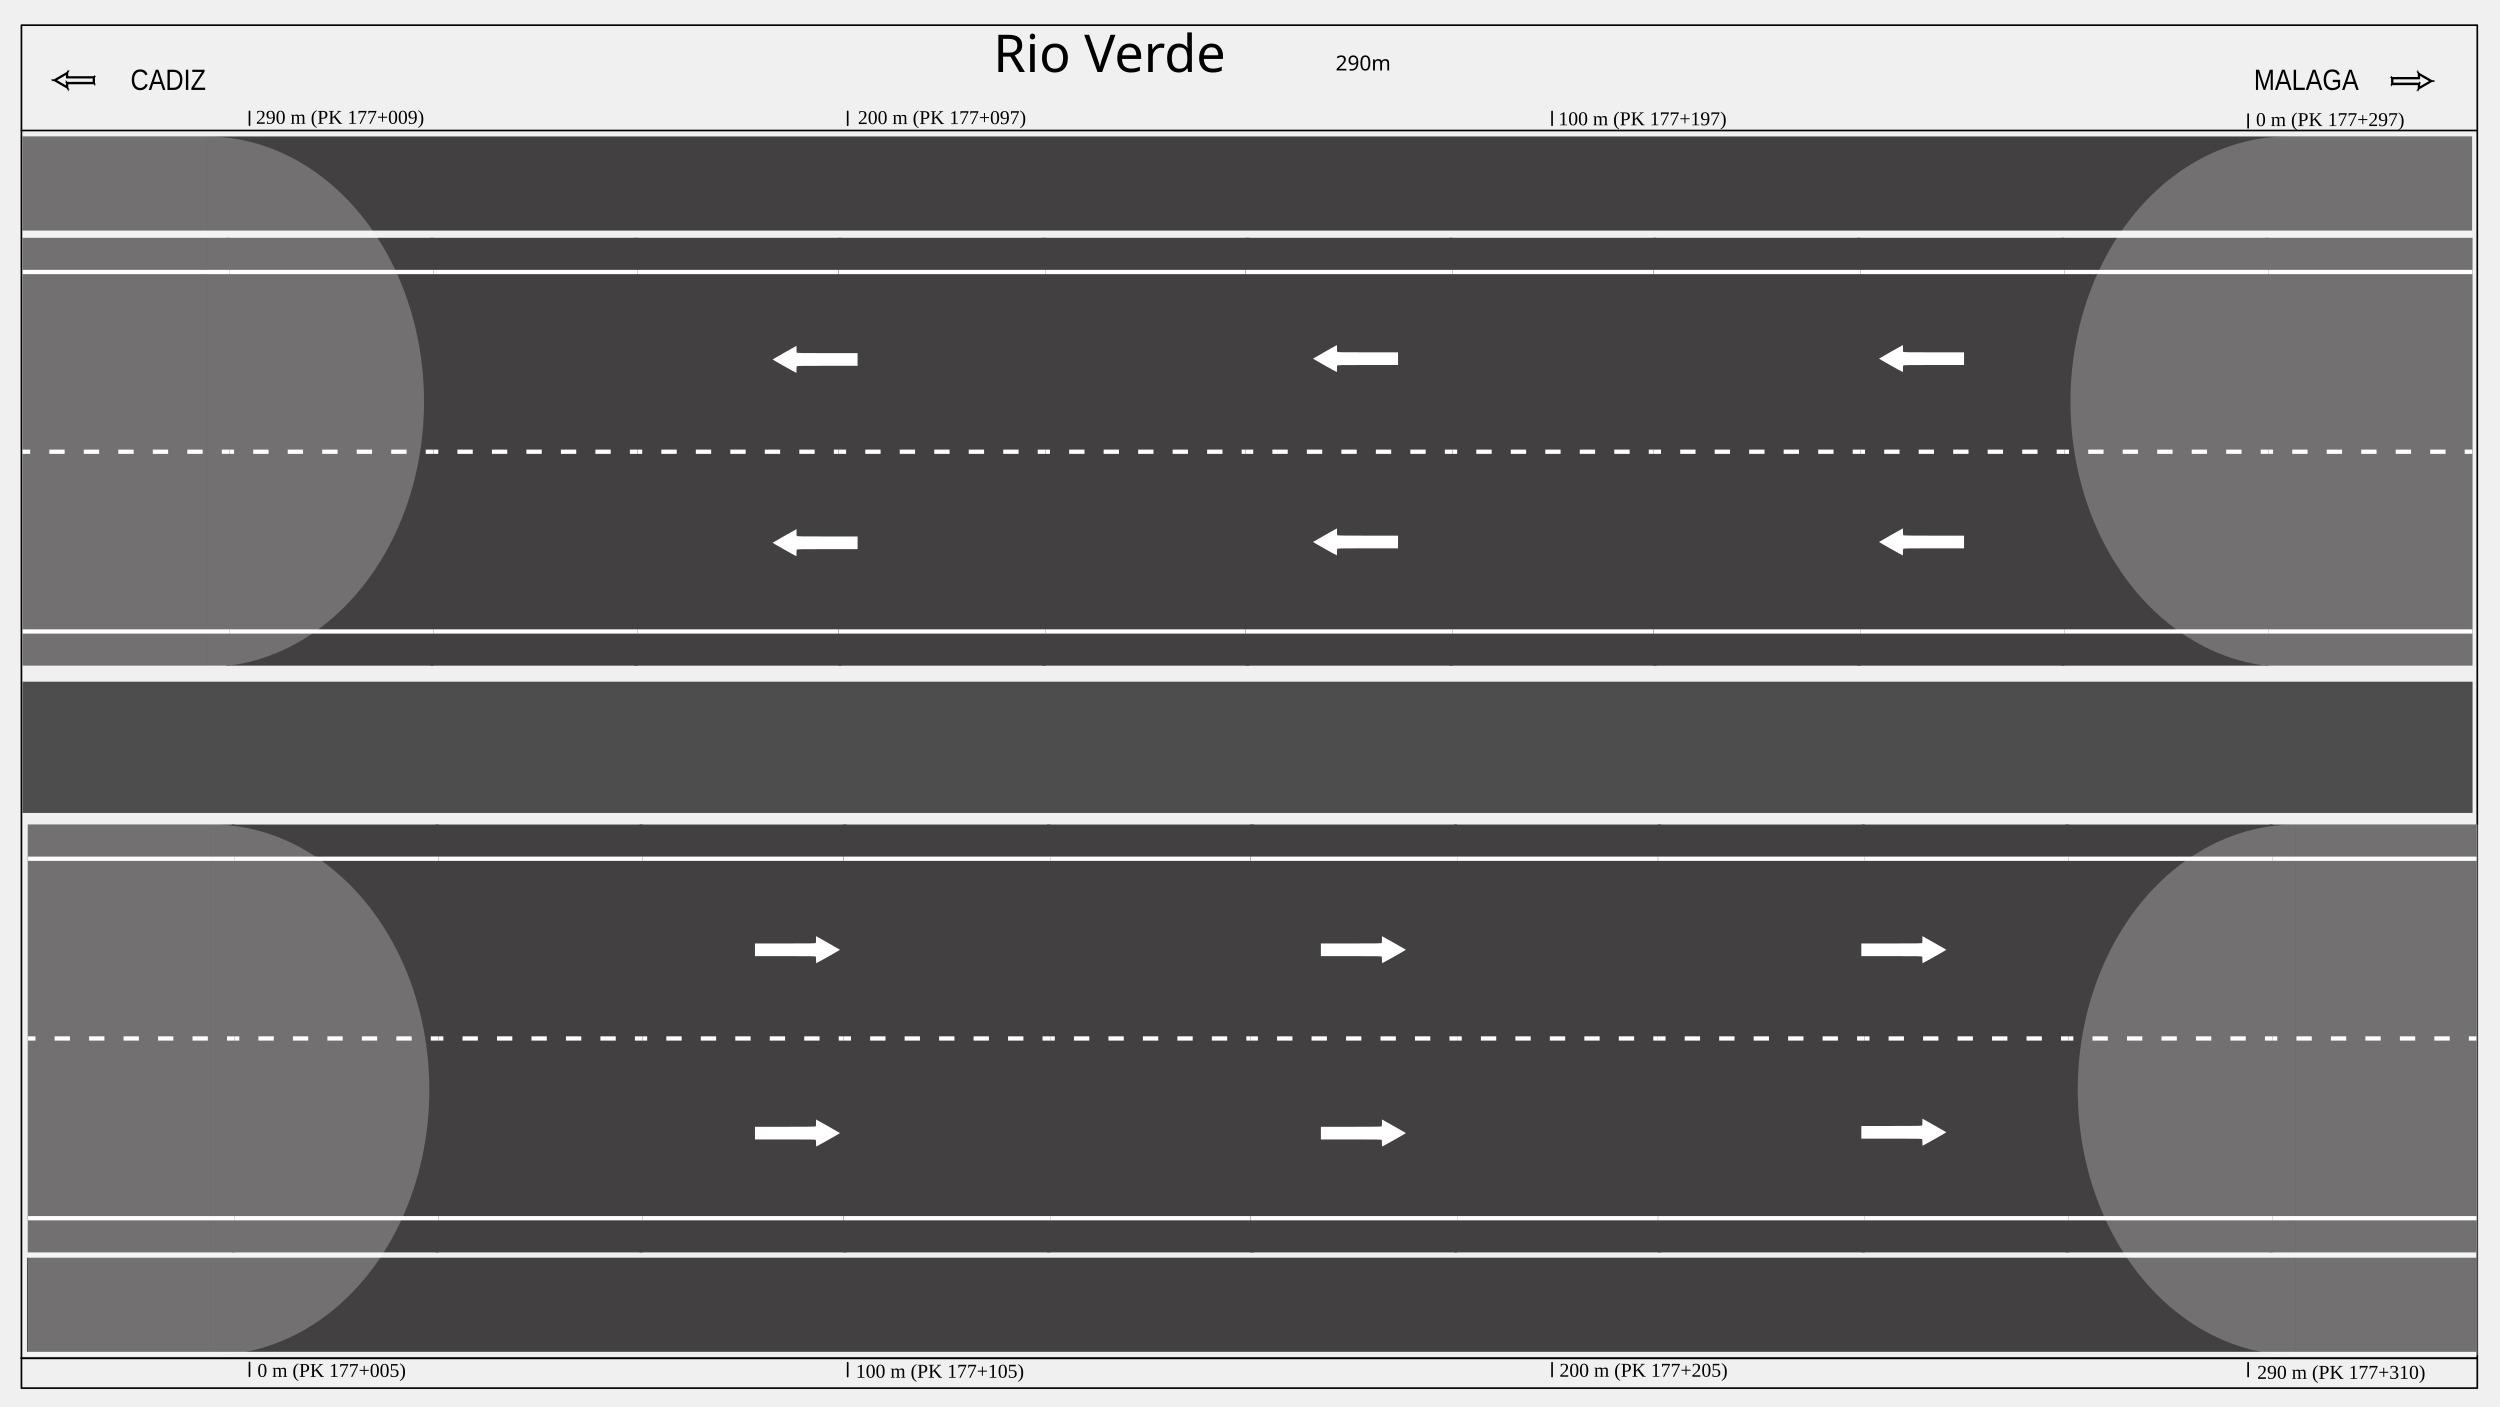
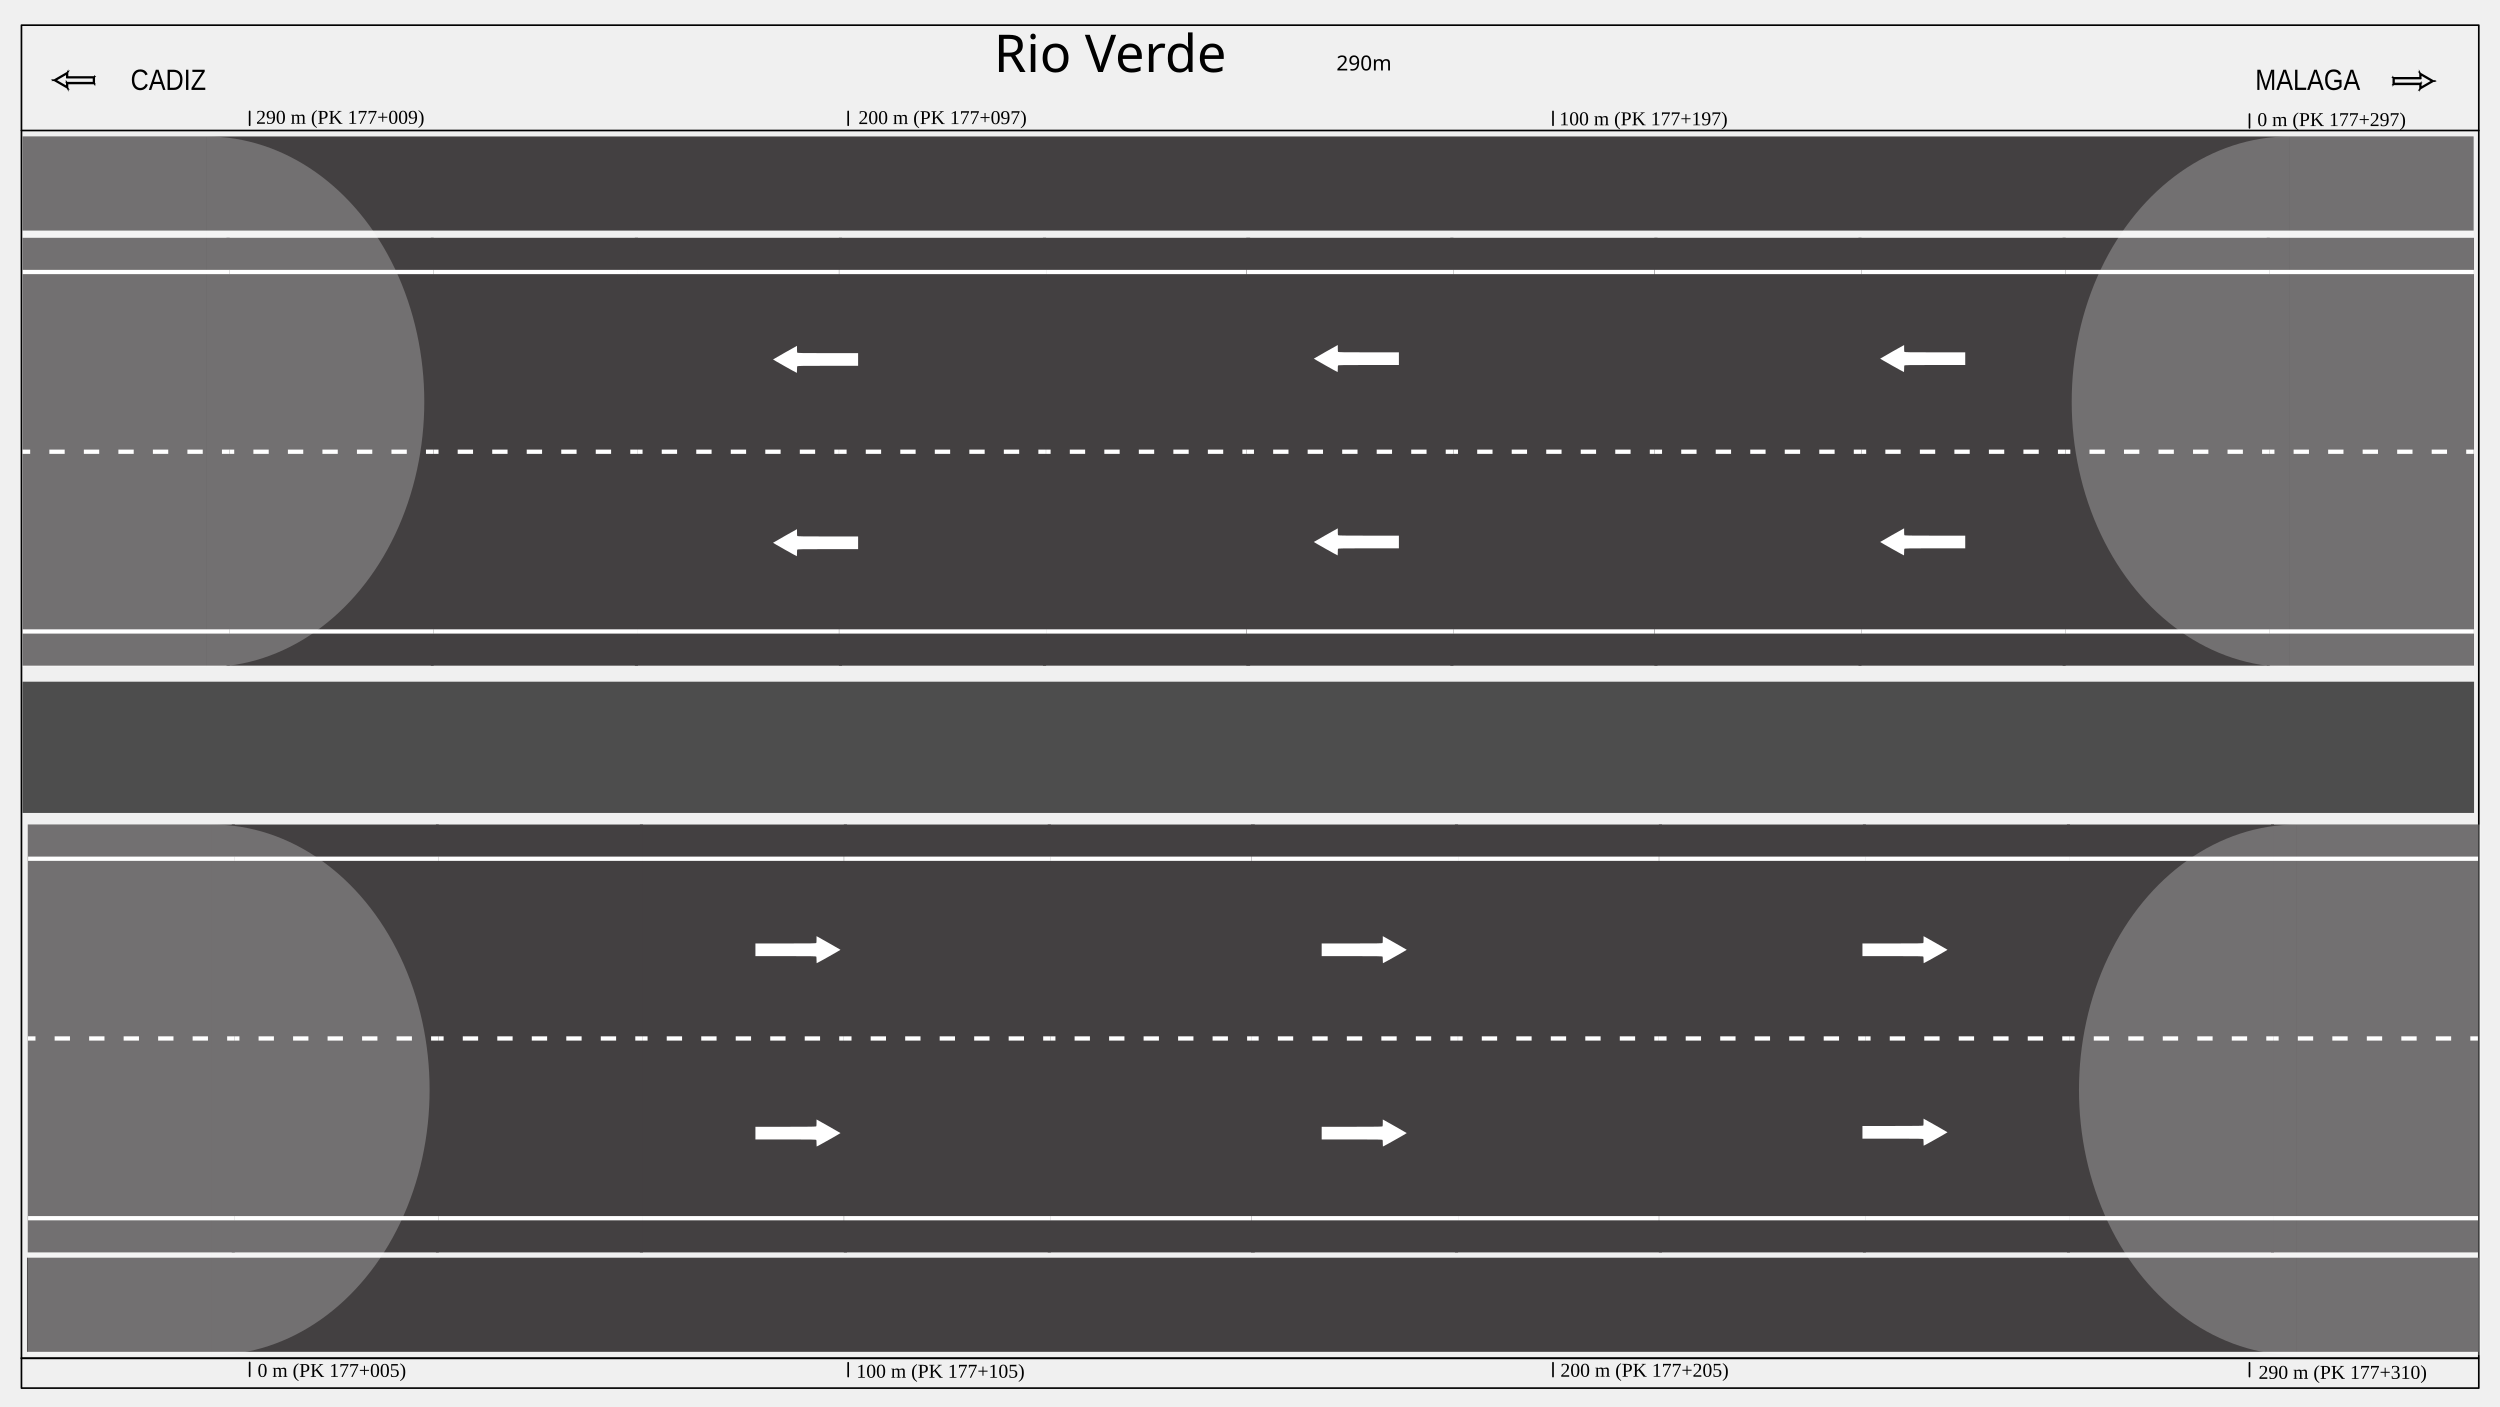
<svg xmlns="http://www.w3.org/2000/svg" viewBox="0 0 1920 1080" height="1080" width="1920" xml:space="preserve" id="svg2" version="1.1">
  <defs id="defs6">
    <clipPath id="clipPath18" clipPathUnits="userSpaceOnUse">
      <path id="path16" d="M 0,1435 H 19842 V 12596 H 0 V 1435" />
    </clipPath>
    <clipPath id="clipPath30" clipPathUnits="userSpaceOnUse">
      <path id="path28" d="M 0,1435 H 19842 V 12596 H 0 V 1435" />
    </clipPath>
    <clipPath id="clipPath38" clipPathUnits="userSpaceOnUse">
      <path id="path36" d="M 0,1435 H 19842 V 12596 H 0 V 1435" />
    </clipPath>
    <clipPath id="clipPath52" clipPathUnits="userSpaceOnUse">
      <path id="path50" d="M 0,1435 H 19842 V 12596 H 0 V 1435" />
    </clipPath>
    <clipPath id="clipPath64" clipPathUnits="userSpaceOnUse">
      <path id="path62" d="M 0,1435 H 19842 V 12596 H 0 V 1435" />
    </clipPath>
  </defs>
  <g transform="matrix(0.09676444,0,0,-0.09676552,0,1218.859)" id="main">
-     <path id="path108" style="fill:none;stroke:none;stroke-width:11.988;stroke-linecap:round;stroke-linejoin:round;stroke-miterlimit:10;stroke-dasharray:none;stroke-opacity:0" d="M 5.995,12590.005 H 19836.004 V 1440.995 H 5.995 v 11149.01" />
-     <g id="g23506">
+     <rect style="fill:#aa0000;fill-opacity:0;stroke-width:34.708" id="rect408" width="19842" height="11161" x="0" y="-12596" transform="scale(1,-1)" ry="217.188" />
+     <g id="g23506" transform="matrix(1.000605,0,0,1,-0.0036254,0)">
      <g id="g58" transform="matrix(1.098996,0,0,1.086787,-911.3244,-712.7152)">
        <g clip-path="url(#clipPath64)" id="g60">
          <text id="text72" style="font-variant:normal;font-weight:normal;font-size:197.458px;font-family:Arial;-inkscape-font-specification:ArialMT;writing-mode:lr-tb;fill:#000000;fill-opacity:1;fill-rule:nonzero;stroke:none;stroke-width:1.37" transform="scale(0.9197916,-1.087203)" x="1926.145" y="-10659.627">
            <tspan id="tspan70" y="-10659.627" x="1926.145 2068.71 2200.415 2342.979 2397.872" style="stroke-width:1.37">CADIZ</tspan>
          </text>
          <text id="text76" style="font-variant:normal;font-weight:normal;font-size:197.507px;font-family:Arial;-inkscape-font-specification:ArialMT;writing-mode:lr-tb;fill:#000000;fill-opacity:1;fill-rule:nonzero;stroke:none;stroke-width:1.37" transform="scale(0.9200206,-1.086932)" x="18593.752" y="-10662.281">
            <tspan id="tspan74" y="-10662.281" x="18593.752 18758.275 18890.012 18999.826 19131.562 19285.227" style="stroke-width:1.37">MALAGA</tspan>
          </text>
          <g id="g78" transform="matrix(0.9999974,0,0,1.009996,-1403.142,-345.6819)">
            <path id="path80" style="fill:#000000;fill-opacity:1;fill-rule:nonzero;stroke:#000000;stroke-width:12.5;stroke-linecap:butt;stroke-linejoin:miter;stroke-miterlimit:10;stroke-dasharray:none;stroke-opacity:1" d="m 2717,11910 v -4 l 195,4 z m 0,-4 195,4 -4,-4 z m 195,4 -4,-4 4,-42 z m -4,-4 4,-42 -4,5 z m 4,-42 -4,5 -189,-5 z m -4,5 -189,-5 -4,5 z m -189,-5 -4,5 4,-37 z m -4,5 4,-37 -4,7 z m 4,-37 -4,7 -91,48 z m -4,7 -91,48 h 8 z m -91,48 h 8 l 87,55 z m 8,0 87,55 -4,-7 z m 87,55 -4,-7 4,-27 z m -4,-7 4,-27 h -4 z" />
          </g>
          <g id="g86" transform="matrix(0.9999974,0,0,1.009996,307.5696,-351.9392)">
            <path id="path88" style="fill:#000000;fill-opacity:1;fill-rule:nonzero;stroke:#000000;stroke-width:12.5;stroke-linecap:butt;stroke-linejoin:miter;stroke-miterlimit:10;stroke-dasharray:none;stroke-opacity:1" d="m 17991,11906 v 4 l -191,-4 z m 0,4 -191,-4 -4,4 z m -191,-4 -4,4 4,-41 z m -4,4 4,-41 -4,-5 z m 4,-41 -4,-5 197,5 z m -4,-5 197,5 -4,-5 z m 197,5 -4,-5 4,-25 z m -4,-5 4,-25 -4,-7 z m 4,-25 -4,-7 87,55 z m -4,-7 87,55 h 8 z m 87,55 h 8 l -91,48 z m 8,0 -91,48 -4,7 z m -91,48 -4,7 4,-34 z m -4,7 4,-34 h -4 z" />
          </g>
          <path id="path94" style="fill:none;stroke:#000000;stroke-width:12.06;stroke-linecap:round;stroke-linejoin:round;stroke-miterlimit:10;stroke-dasharray:none;stroke-opacity:1" d="m 17064.981,11312.011 v 100.999" />
          <path id="path100" style="fill:none;stroke:#000000;stroke-width:12.06;stroke-linecap:round;stroke-linejoin:round;stroke-miterlimit:10;stroke-dasharray:none;stroke-opacity:1" d="M 2631.019,2194.89 V 2295.89" />
          <path id="path106" style="fill:none;stroke:#000000;stroke-width:12.06;stroke-linecap:round;stroke-linejoin:round;stroke-miterlimit:10;stroke-dasharray:none;stroke-opacity:1" d="M 17064.981,2192.87 V 2293.87" />
          <path id="path110" style="fill:none;stroke:#000000;stroke-width:12.143;stroke-linecap:round;stroke-linejoin:round;stroke-miterlimit:10;stroke-dasharray:none;stroke-opacity:1" d="M 984.064,12062.212 H 18719.936 V 2108.631 H 984.064 v 9953.581" />
          <path id="path142" style="fill:none;stroke:#000000;stroke-width:12.06;stroke-linecap:round;stroke-linejoin:round;stroke-miterlimit:10;stroke-dasharray:none;stroke-opacity:1" d="M 984.023,11292.803 H 18719.977" />
          <path id="path144" style="fill:none;stroke:#000000;stroke-width:12.06;stroke-linecap:round;stroke-linejoin:round;stroke-miterlimit:10;stroke-dasharray:none;stroke-opacity:1" d="m 2631.019,11331.219 v 101" />
          <path id="path148" style="fill:none;stroke:#000000;stroke-width:12.06;stroke-linecap:round;stroke-linejoin:round;stroke-miterlimit:10;stroke-dasharray:none;stroke-opacity:1" d="m 6951.008,11432.219 v -101 101" />
          <path id="path150" style="fill:none;stroke:#000000;stroke-width:12.06;stroke-linecap:round;stroke-linejoin:round;stroke-miterlimit:10;stroke-dasharray:none;stroke-opacity:1" d="m 12037.994,11432.219 v -101 101" />
          <path id="path152" style="fill:none;stroke:#000000;stroke-width:12.06;stroke-linecap:round;stroke-linejoin:round;stroke-miterlimit:10;stroke-dasharray:none;stroke-opacity:1" d="M 6951.008,2293.87 V 2192.87 2293.87" />
          <path id="path154" style="fill:none;stroke:#000000;stroke-width:12.06;stroke-linecap:round;stroke-linejoin:round;stroke-miterlimit:10;stroke-dasharray:none;stroke-opacity:1" d="M 12037.994,2293.87 V 2192.87 2293.87" />
          <path style="fill:none;stroke:#000000;stroke-width:14.606;stroke-linecap:round;stroke-linejoin:round;stroke-miterlimit:10;stroke-opacity:1" d="M 18715.562,2327.091 H 983.99" id="path413" />
          <text xml:space="preserve" style="font-size:378.244px;line-height:1.25;font-family:sans-serif;text-align:end;text-anchor:end;stroke-width:9.456" x="10816.758" y="-11654.951" id="text10694" transform="scale(0.9944353,-1.005596)">
            <tspan id="tspan10692" style="stroke-width:9.456" x="10816.758" y="-11654.951">Rio Verde</tspan>
          </text>
          <text xml:space="preserve" style="font-size:151.297px;line-height:1.25;font-family:sans-serif;text-align:end;text-anchor:end;stroke-width:9.456" x="11367.004" y="-11666.143" id="text12720" transform="scale(0.9944353,-1.005596)">
            <tspan id="tspan12718" style="font-size:151.297px;stroke-width:9.456" x="11367.004" y="-11666.143">290m</tspan>
          </text>
          <text id="text1368" x="17204.043" y="-2167.112" style="font-size:123.425px;line-height:0;stroke-width:10.285" xml:space="preserve" transform="scale(0.9957206,-1.004298)">
            <tspan id="tspan1366" x="17204.043" y="-2167.112" font-size="142.926px" stroke-width="7.657">290 m (PK 177+310)</tspan>
          </text>
          <text id="text1372" x="12143.354" y="-2182.225" style="font-size:123.425px;line-height:0;stroke-width:10.285" xml:space="preserve" transform="scale(0.9957206,-1.004298)">
            <tspan id="tspan1370" x="12143.354" y="-2182.225" font-size="142.926px" stroke-width="7.657">200 m (PK 177+205)</tspan>
          </text>
        </g>
      </g>
      <rect id="rect4206-9-6" x="178.289" y="-7185.546" width="19445.924" height="1041.633" fill="#4d4d4d" transform="scale(1,-1)" style="stroke-width:12.177" />
      <rect id="rect4206-9" x="214.042" y="-2614.039" width="19445.924" height="747.071" fill="#434041" transform="scale(1,-1)" style="stroke-width:12.177" />
      <g id="g6753-8" transform="matrix(14.87516,0,0,-15.18753,-5819.805,2837.725)">
        <g id="g4431-9-9" transform="matrix(0,-1.7889,0.80557,0,556.74,1019.5)">
          <path id="path302-9-67" d="m 563.21,218.31 v 136.87 h 125 V 218.31 c 0,-0.061 0.003,-0.122 0.003,-0.184 h -125 c 0,0.061 -0.003,0.122 -0.003,0.184" fill="#434041" />
          <g fill="none" stroke="#ffffff" stroke-miterlimit="10" stroke-width="1.25" id="g12">
            <g id="g8">
              <path id="path306-9-73" d="M 678.21,218.31 V 355.18" />
              <path id="path310-7-7" d="M 573.21,355.17 V 218.3" />
              <path id="path314-5-1" d="m 625.71,355.08 v -5" />
            </g>
            <path id="path318-7-2" d="M 625.71,337.39 V 229.55" stroke-dasharray="10.15, 12.686" />
            <path id="path322-5-21" d="m 625.71,223.21 v -5" />
          </g>
        </g>
        <g id="g4431-9-3-5" transform="matrix(0,-1.7889,0.80557,0,447.99,1019.5)">
          <path id="path302-9-6-09" d="m 563.21,218.31 v 136.87 h 125 V 218.31 c 0,-0.061 0.003,-0.122 0.003,-0.184 h -125 c 0,0.061 -0.003,0.122 -0.003,0.184" fill="#434041" />
          <g fill="none" stroke="#ffffff" stroke-miterlimit="10" stroke-width="1.25" id="g23">
            <g id="g19">
              <path id="path306-9-7-04" d="M 678.21,218.31 V 355.18" />
              <path id="path310-7-5-0" d="M 573.21,355.17 V 218.3" />
              <path id="path314-5-3-1" d="m 625.71,355.08 v -5" />
            </g>
            <path id="path318-7-5-3" d="M 625.71,337.39 V 229.55" stroke-dasharray="10.15, 12.686" />
            <path id="path322-5-6-7" d="m 625.71,223.21 v -5" />
          </g>
        </g>
        <g id="g4431-9-2-4" transform="matrix(0,-1.7889,0.80557,0,774.23,1019.5)">
          <path id="path302-9-9-1" d="m 563.21,218.31 v 136.87 h 125 V 218.31 c 0,-0.061 0.003,-0.122 0.003,-0.184 h -125 c 0,0.061 -0.003,0.122 -0.003,0.184" fill="#434041" />
          <g fill="none" stroke="#ffffff" stroke-miterlimit="10" stroke-width="1.25" id="g34">
            <g id="g30">
              <path id="path306-9-1-13" d="M 678.21,218.31 V 355.18" />
              <path id="path310-7-2-0" d="M 573.21,355.17 V 218.3" />
              <path id="path314-5-7-3" d="m 625.71,355.08 v -5" />
            </g>
            <path id="path318-7-0-2" d="M 625.71,337.39 V 229.55" stroke-dasharray="10.15, 12.686" />
            <path id="path322-5-9-17" d="m 625.71,223.21 v -5" />
          </g>
        </g>
        <g id="g4431-9-3-3-5" transform="matrix(0,-1.7889,0.80557,0,665.49,1019.5)">
          <path id="path302-9-6-6-6" d="m 563.21,218.31 v 136.87 h 125 V 218.31 c 0,-0.061 0.003,-0.122 0.003,-0.184 h -125 c 0,0.061 -0.003,0.122 -0.003,0.184" fill="#434041" />
          <g fill="none" stroke="#ffffff" stroke-miterlimit="10" stroke-width="1.25" id="g45">
            <g id="g41">
              <path id="path306-9-7-0-5" d="M 678.21,218.31 V 355.18" />
              <path id="path310-7-5-6-4" d="M 573.21,355.17 V 218.3" />
              <path id="path314-5-3-2-2" d="m 625.71,355.08 v -5" />
            </g>
            <path id="path318-7-5-6-2" d="M 625.71,337.39 V 229.55" stroke-dasharray="10.15, 12.686" />
            <path id="path322-5-6-1-1" d="m 625.71,223.21 v -5" />
          </g>
        </g>
        <g id="g4431-9-2-3-7" transform="matrix(0,-1.7889,0.80557,0,339.1,1019.5)">
          <path id="path302-9-9-6-2" d="m 563.21,218.31 v 136.87 h 125 V 218.31 c 0,-0.061 0.003,-0.122 0.003,-0.184 h -125 c 0,0.061 -0.003,0.122 -0.003,0.184" fill="#434041" />
          <g fill="none" stroke="#ffffff" stroke-miterlimit="10" stroke-width="1.25" id="g56">
            <g id="g52">
              <path id="path306-9-1-1-4" d="M 678.21,218.31 V 355.18" />
              <path id="path310-7-2-2-1" d="M 573.21,355.17 V 218.3" />
              <path id="path314-5-7-9-6" d="m 625.71,355.08 v -5" />
            </g>
            <path id="path318-7-0-3-5" d="M 625.71,337.39 V 229.55" stroke-dasharray="10.15, 12.686" />
            <path id="path322-5-9-1-7" d="m 625.71,223.21 v -5" />
          </g>
        </g>
        <g id="g4431-9-3-3-9-8" transform="matrix(0,-1.7889,0.80557,0,230.35,1019.5)">
          <path id="path302-9-6-6-4-59" d="m 563.21,218.31 v 136.87 h 125 V 218.31 c 0,-0.061 0.003,-0.122 0.003,-0.184 h -125 c 0,0.061 -0.003,0.122 -0.003,0.184" fill="#434041" />
          <g fill="none" stroke="#ffffff" stroke-miterlimit="10" stroke-width="1.25" id="g67">
            <g id="g63">
              <path id="path306-9-7-0-7-2" d="M 678.21,218.31 V 355.18" />
              <path id="path310-7-5-6-8-73" d="M 573.21,355.17 V 218.3" />
              <path id="path314-5-3-2-4-6" d="m 625.71,355.08 v -5" />
            </g>
            <path id="path318-7-5-6-5-4" d="M 625.71,337.39 V 229.55" stroke-dasharray="10.15, 12.686" />
            <path id="path322-5-6-1-0-7" d="m 625.71,223.21 v -5" />
          </g>
        </g>
        <g id="g4431-9-367-9" transform="matrix(0,-1.7889,0.80557,0,1426.5,1019.5)">
          <path id="path302-9-5-7" d="m 563.21,218.31 v 136.87 h 125 V 218.31 c 0,-0.061 0.003,-0.122 0.003,-0.184 h -125 c 0,0.061 -0.003,0.122 -0.003,0.184" fill="#434041" />
          <g fill="none" stroke="#ffffff" stroke-miterlimit="10" stroke-width="1.25" id="g78-5">
            <g id="g74">
              <path id="path306-9-3-2" d="M 678.21,218.31 V 355.18" />
              <path id="path310-7-56-2" d="M 573.21,355.17 V 218.3" />
              <path id="path314-5-29-1" d="m 625.71,355.08 v -5" />
            </g>
            <path id="path318-7-1-6" d="M 625.71,337.39 V 229.55" stroke-dasharray="10.15, 12.686" />
            <path id="path322-5-2-3" d="m 625.71,223.21 v -5" />
          </g>
        </g>
        <g id="g4431-9-3-7-0" transform="matrix(0,-1.7889,0.80557,0,1317.7,1019.5)">
          <path id="path302-9-6-0-2" d="m 563.21,218.31 v 136.87 h 125 V 218.31 c 0,-0.061 0.003,-0.122 0.003,-0.184 h -125 c 0,0.061 -0.003,0.122 -0.003,0.184" fill="#434041" />
          <g fill="none" stroke="#ffffff" stroke-miterlimit="10" stroke-width="1.25" id="g89">
            <g id="g85">
              <path id="path306-9-7-9-1" d="M 678.21,218.31 V 355.18" />
              <path id="path310-7-5-3-5" d="M 573.21,355.17 V 218.3" />
              <path id="path314-5-3-60-6" d="m 625.71,355.08 v -5" />
            </g>
            <path id="path318-7-5-62-5" d="M 625.71,337.39 V 229.55" stroke-dasharray="10.15, 12.686" />
            <path id="path322-5-6-6-0" d="m 625.71,223.21 v -5" />
          </g>
        </g>
        <g id="g4431-9-8-36-0" transform="matrix(0,-1.7889,0.80557,0,991.36,1019.5)">
          <path id="path302-9-7-12-3" d="m 563.21,218.31 v 136.87 h 125 V 218.31 c 0,-0.061 0.003,-0.122 0.003,-0.184 h -125 c 0,0.061 -0.003,0.122 -0.003,0.184" fill="#434041" />
          <g fill="none" stroke="#ffffff" stroke-miterlimit="10" stroke-width="1.25" id="g100">
            <g id="g96">
              <path id="path306-9-9-9-4" d="M 678.21,218.31 V 355.18" />
              <path id="path310-7-20-3-6" d="M 573.21,355.17 V 218.3" />
              <path id="path314-5-2-1-6" d="m 625.71,355.08 v -5" />
            </g>
            <path id="path318-7-3-9-0" d="M 625.71,337.39 V 229.55" stroke-dasharray="10.15, 12.686" />
            <path id="path322-5-7-4-2" d="m 625.71,223.21 v -5" />
          </g>
        </g>
        <g id="g4431-9-3-5-7-5" transform="matrix(0,-1.7889,0.80557,0,882.61,1019.5)">
          <path id="path302-9-6-9-8-8" d="m 563.21,218.31 v 136.87 h 125 V 218.31 c 0,-0.061 0.003,-0.122 0.003,-0.184 h -125 c 0,0.061 -0.003,0.122 -0.003,0.184" fill="#434041" />
          <g fill="none" stroke="#ffffff" stroke-miterlimit="10" stroke-width="1.25" id="g111">
            <g id="g107">
              <path id="path306-9-7-2-4-9" d="M 678.21,218.31 V 355.18" />
              <path id="path310-7-5-2-5-5" d="M 573.21,355.17 V 218.3" />
              <path id="path314-5-3-8-0-0" d="m 625.71,355.08 v -5" />
            </g>
            <path id="path318-7-5-9-3-6" d="M 625.71,337.39 V 229.55" stroke-dasharray="10.15, 12.686" />
            <path id="path322-5-6-7-6-0" d="m 625.71,223.21 v -5" />
          </g>
        </g>
        <g id="g4431-9-2-3-1-8" transform="matrix(0,-1.7889,0.80557,0,1208.9,1019.5)">
          <path id="path302-9-9-6-06-3" d="m 563.21,218.31 v 136.87 h 125 V 218.31 c 0,-0.061 0.003,-0.122 0.003,-0.184 h -125 c 0,0.061 -0.003,0.122 -0.003,0.184" fill="#434041" />
          <g fill="none" stroke="#ffffff" stroke-miterlimit="10" stroke-width="1.25" id="g122">
            <g id="g118">
              <path id="path306-9-1-1-3-7" d="M 678.21,218.31 V 355.18" />
              <path id="path310-7-2-2-2-8" d="M 573.21,355.17 V 218.3" />
              <path id="path314-5-7-9-0-2" d="m 625.71,355.08 v -5" />
            </g>
            <path id="path318-7-0-3-6-1" d="M 625.71,337.39 V 229.55" stroke-dasharray="10.15, 12.686" />
            <path id="path322-5-9-1-1-0" d="m 625.71,223.21 v -5" />
          </g>
        </g>
        <g id="g4431-9-3-3-9-5-5" transform="matrix(0,-1.7889,0.80557,0,1100.1,1019.5)">
          <path id="path302-9-6-6-4-5-8" d="m 563.21,218.31 v 136.87 h 125 V 218.31 c 0,-0.061 0.003,-0.122 0.003,-0.184 h -125 c 0,0.061 -0.003,0.122 -0.003,0.184" fill="#434041" />
          <g fill="none" stroke="#ffffff" stroke-miterlimit="10" stroke-width="1.25" id="g133">
            <g id="g129">
              <path id="path306-9-7-0-7-4-5" d="M 678.21,218.31 V 355.18" />
              <path id="path310-7-5-6-8-7-5" d="M 573.21,355.17 V 218.3" />
              <path id="path314-5-3-2-4-65-0" d="m 625.71,355.08 v -5" />
            </g>
            <path id="path318-7-5-6-5-6-7" d="M 625.71,337.39 V 229.55" stroke-dasharray="10.15, 12.686" />
            <path id="path322-5-6-1-0-9-3" d="m 625.71,223.21 v -5" />
          </g>
        </g>
      </g>
      <g id="g3561-1" transform="matrix(11.2112,0,0,-11.38399,1912.772,1926.35)" fill="#ffffff" fill-opacity="0.251">
        <path id="path3547-0" d="m 1454.3,7.541 a 154.01,184.97 0 0 1 -133.38,-92.485 154.01,184.97 0 0 1 0,-184.97 154.01,184.97 0 0 1 133.38,-92.485 v 184.97 z" style="paint-order:fill markers stroke" />
        <rect id="rect3549-8" x="1454.3" y="-362.4" width="130.34" height="369.94" style="paint-order:fill markers stroke" />
      </g>
      <rect id="rect4206" x="178.169" y="-11512.97" width="19442.312" height="747.071" fill="#434041" transform="scale(1,-1)" style="stroke-width:12.177" />
      <g id="g6753" transform="matrix(14.88238,0,0,-15.18753,-5864.826,7494.593)">
        <g id="g4431-9" transform="matrix(0,-1.7889,0.80557,0,556.74,1019.5)">
          <path id="path302-9" d="m 563.21,218.31 v 136.87 h 125 V 218.31 c 0,-0.061 0.003,-0.122 0.003,-0.184 h -125 c 0,0.061 -0.003,0.122 -0.003,0.184" fill="#434041" />
          <g fill="none" stroke="#ffffff" stroke-miterlimit="10" stroke-width="1.25" id="g149">
            <g id="g145">
              <path id="path306-9" d="M 678.21,218.31 V 355.18" />
              <path id="path310-7" d="M 573.21,355.17 V 218.3" />
              <path id="path314-5" d="m 625.71,355.08 v -5" />
            </g>
            <path id="path318-7" d="M 625.71,337.39 V 229.55" stroke-dasharray="10.15, 12.686" />
            <path id="path322-5" d="m 625.71,223.21 v -5" />
          </g>
        </g>
        <g id="g4431-9-3" transform="matrix(0,-1.7889,0.80557,0,447.99,1019.5)">
          <path id="path302-9-6" d="m 563.21,218.31 v 136.87 h 125 V 218.31 c 0,-0.061 0.003,-0.122 0.003,-0.184 h -125 c 0,0.061 -0.003,0.122 -0.003,0.184" fill="#434041" />
          <g fill="none" stroke="#ffffff" stroke-miterlimit="10" stroke-width="1.25" id="g160">
            <g id="g156">
              <path id="path306-9-7" d="M 678.21,218.31 V 355.18" />
              <path id="path310-7-5" d="M 573.21,355.17 V 218.3" />
              <path id="path314-5-3" d="m 625.71,355.08 v -5" />
            </g>
            <path id="path318-7-5" d="M 625.71,337.39 V 229.55" stroke-dasharray="10.15, 12.686" />
            <path id="path322-5-6" d="m 625.71,223.21 v -5" />
          </g>
        </g>
        <g id="g4431-9-2" transform="matrix(0,-1.7889,0.80557,0,774.23,1019.5)">
          <path id="path302-9-9" d="m 563.21,218.31 v 136.87 h 125 V 218.31 c 0,-0.061 0.003,-0.122 0.003,-0.184 h -125 c 0,0.061 -0.003,0.122 -0.003,0.184" fill="#434041" />
          <g fill="none" stroke="#ffffff" stroke-miterlimit="10" stroke-width="1.25" id="g171">
            <g id="g167">
              <path id="path306-9-1" d="M 678.21,218.31 V 355.18" />
              <path id="path310-7-2" d="M 573.21,355.17 V 218.3" />
              <path id="path314-5-7" d="m 625.71,355.08 v -5" />
            </g>
            <path id="path318-7-0" d="M 625.71,337.39 V 229.55" stroke-dasharray="10.15, 12.686" />
            <path id="path322-5-9" d="m 625.71,223.21 v -5" />
          </g>
        </g>
        <g id="g4431-9-3-3" transform="matrix(0,-1.7889,0.80557,0,665.49,1019.5)">
          <path id="path302-9-6-6" d="m 563.21,218.31 v 136.87 h 125 V 218.31 c 0,-0.061 0.003,-0.122 0.003,-0.184 h -125 c 0,0.061 -0.003,0.122 -0.003,0.184" fill="#434041" />
          <g fill="none" stroke="#ffffff" stroke-miterlimit="10" stroke-width="1.25" id="g182">
            <g id="g178">
              <path id="path306-9-7-0" d="M 678.21,218.31 V 355.18" />
              <path id="path310-7-5-6" d="M 573.21,355.17 V 218.3" />
              <path id="path314-5-3-2" d="m 625.71,355.08 v -5" />
            </g>
            <path id="path318-7-5-6" d="M 625.71,337.39 V 229.55" stroke-dasharray="10.15, 12.686" />
            <path id="path322-5-6-1" d="m 625.71,223.21 v -5" />
          </g>
        </g>
        <g id="g4431-9-2-3" transform="matrix(0,-1.7889,0.80557,0,339.1,1019.5)">
          <path id="path302-9-9-6" d="m 563.21,218.31 v 136.87 h 125 V 218.31 c 0,-0.061 0.003,-0.122 0.003,-0.184 h -125 c 0,0.061 -0.003,0.122 -0.003,0.184" fill="#434041" />
          <g fill="none" stroke="#ffffff" stroke-miterlimit="10" stroke-width="1.25" id="g193">
            <g id="g189">
              <path id="path306-9-1-1" d="M 678.21,218.31 V 355.18" />
              <path id="path310-7-2-2" d="M 573.21,355.17 V 218.3" />
              <path id="path314-5-7-9" d="m 625.71,355.08 v -5" />
            </g>
            <path id="path318-7-0-3" d="M 625.71,337.39 V 229.55" stroke-dasharray="10.15, 12.686" />
            <path id="path322-5-9-1" d="m 625.71,223.21 v -5" />
          </g>
        </g>
        <g id="g4431-9-3-3-9" transform="matrix(0,-1.7889,0.80557,0,230.35,1019.5)">
          <path id="path302-9-6-6-4" d="m 563.21,218.31 v 136.87 h 125 V 218.31 c 0,-0.061 0.003,-0.122 0.003,-0.184 h -125 c 0,0.061 -0.003,0.122 -0.003,0.184" fill="#434041" />
          <g fill="none" stroke="#ffffff" stroke-miterlimit="10" stroke-width="1.25" id="g204">
            <g id="g200">
              <path id="path306-9-7-0-7" d="M 678.21,218.31 V 355.18" />
              <path id="path310-7-5-6-8" d="M 573.21,355.17 V 218.3" />
              <path id="path314-5-3-2-4" d="m 625.71,355.08 v -5" />
            </g>
            <path id="path318-7-5-6-5" d="M 625.71,337.39 V 229.55" stroke-dasharray="10.15, 12.686" />
            <path id="path322-5-6-1-0" d="m 625.71,223.21 v -5" />
          </g>
        </g>
        <g id="g4431-9-367" transform="matrix(0,-1.7889,0.80557,0,1426.5,1019.5)">
          <path id="path302-9-5" d="m 563.21,218.31 v 136.87 h 125 V 218.31 c 0,-0.061 0.003,-0.122 0.003,-0.184 h -125 c 0,0.061 -0.003,0.122 -0.003,0.184" fill="#434041" />
          <g fill="none" stroke="#ffffff" stroke-miterlimit="10" stroke-width="1.25" id="g215">
            <g id="g211">
              <path id="path306-9-3" d="M 678.21,218.31 V 355.18" />
              <path id="path310-7-56" d="M 573.21,355.17 V 218.3" />
              <path id="path314-5-29" d="m 625.71,355.08 v -5" />
            </g>
            <path id="path318-7-1" d="M 625.71,337.39 V 229.55" stroke-dasharray="10.15, 12.686" />
            <path id="path322-5-2" d="m 625.71,223.21 v -5" />
          </g>
        </g>
        <g id="g4431-9-3-7" transform="matrix(0,-1.7889,0.80557,0,1317.7,1019.5)">
          <path id="path302-9-6-0" d="m 563.21,218.31 v 136.87 h 125 V 218.31 c 0,-0.061 0.003,-0.122 0.003,-0.184 h -125 c 0,0.061 -0.003,0.122 -0.003,0.184" fill="#434041" />
          <g fill="none" stroke="#ffffff" stroke-miterlimit="10" stroke-width="1.25" id="g226">
            <g id="g222">
              <path id="path306-9-7-9" d="M 678.21,218.31 V 355.18" />
              <path id="path310-7-5-3" d="M 573.21,355.17 V 218.3" />
              <path id="path314-5-3-60" d="m 625.71,355.08 v -5" />
            </g>
            <path id="path318-7-5-62" d="M 625.71,337.39 V 229.55" stroke-dasharray="10.15, 12.686" />
            <path id="path322-5-6-6" d="m 625.71,223.21 v -5" />
          </g>
        </g>
        <g id="g4431-9-8-36" transform="matrix(0,-1.7889,0.80557,0,991.36,1019.5)">
          <path id="path302-9-7-12" d="m 563.21,218.31 v 136.87 h 125 V 218.31 c 0,-0.061 0.003,-0.122 0.003,-0.184 h -125 c 0,0.061 -0.003,0.122 -0.003,0.184" fill="#434041" />
          <g fill="none" stroke="#ffffff" stroke-miterlimit="10" stroke-width="1.25" id="g237">
            <g id="g233">
              <path id="path306-9-9-9" d="M 678.21,218.31 V 355.18" />
              <path id="path310-7-20-3" d="M 573.21,355.17 V 218.3" />
              <path id="path314-5-2-1" d="m 625.71,355.08 v -5" />
            </g>
            <path id="path318-7-3-9" d="M 625.71,337.39 V 229.55" stroke-dasharray="10.15, 12.686" />
            <path id="path322-5-7-4" d="m 625.71,223.21 v -5" />
          </g>
        </g>
        <g id="g4431-9-3-5-7" transform="matrix(0,-1.7889,0.80557,0,882.61,1019.5)">
          <path id="path302-9-6-9-8" d="m 563.21,218.31 v 136.87 h 125 V 218.31 c 0,-0.061 0.003,-0.122 0.003,-0.184 h -125 c 0,0.061 -0.003,0.122 -0.003,0.184" fill="#434041" />
          <g fill="none" stroke="#ffffff" stroke-miterlimit="10" stroke-width="1.25" id="g248">
            <g id="g244">
              <path id="path306-9-7-2-4" d="M 678.21,218.31 V 355.18" />
              <path id="path310-7-5-2-5" d="M 573.21,355.17 V 218.3" />
              <path id="path314-5-3-8-0" d="m 625.71,355.08 v -5" />
            </g>
            <path id="path318-7-5-9-3" d="M 625.71,337.39 V 229.55" stroke-dasharray="10.15, 12.686" />
            <path id="path322-5-6-7-6" d="m 625.71,223.21 v -5" />
          </g>
        </g>
        <g id="g4431-9-2-3-1" transform="matrix(0,-1.7889,0.80557,0,1208.9,1019.5)">
          <path id="path302-9-9-6-06" d="m 563.21,218.31 v 136.87 h 125 V 218.31 c 0,-0.061 0.003,-0.122 0.003,-0.184 h -125 c 0,0.061 -0.003,0.122 -0.003,0.184" fill="#434041" />
          <g fill="none" stroke="#ffffff" stroke-miterlimit="10" stroke-width="1.25" id="g259">
            <g id="g255">
              <path id="path306-9-1-1-3" d="M 678.21,218.31 V 355.18" />
              <path id="path310-7-2-2-2" d="M 573.21,355.17 V 218.3" />
              <path id="path314-5-7-9-0" d="m 625.71,355.08 v -5" />
            </g>
            <path id="path318-7-0-3-6" d="M 625.71,337.39 V 229.55" stroke-dasharray="10.15, 12.686" />
            <path id="path322-5-9-1-1" d="m 625.71,223.21 v -5" />
          </g>
        </g>
        <g id="g4431-9-3-3-9-5" transform="matrix(0,-1.7889,0.80557,0,1100.1,1019.5)">
          <path id="path302-9-6-6-4-5" d="m 563.21,218.31 v 136.87 h 125 V 218.31 c 0,-0.061 0.003,-0.122 0.003,-0.184 h -125 c 0,0.061 -0.003,0.122 -0.003,0.184" fill="#434041" />
          <g fill="none" stroke="#ffffff" stroke-miterlimit="10" stroke-width="1.25" id="g270">
            <g id="g266">
              <path id="path306-9-7-0-7-4" d="M 678.21,218.31 V 355.18" />
              <path id="path310-7-5-6-8-7" d="M 573.21,355.17 V 218.3" />
              <path id="path314-5-3-2-4-65" d="m 625.71,355.08 v -5" />
            </g>
            <path id="path318-7-5-6-5-6" d="M 625.71,337.39 V 229.55" stroke-dasharray="10.15, 12.686" />
            <path id="path322-5-6-1-0-9" d="m 625.71,223.21 v -5" />
          </g>
        </g>
      </g>
      <g id="g3561-5" transform="matrix(-11.2112,0,0,11.38399,17943.249,11427.116)" fill="#ffffff" fill-opacity="0.251">
        <path id="path3547-06" d="m 1454.3,7.541 a 154.01,184.97 0 0 1 -133.38,-92.485 154.01,184.97 0 0 1 0,-184.97 154.01,184.97 0 0 1 133.38,-92.485 v 184.97 z" style="paint-order:fill markers stroke" />
        <rect id="rect3549-4" x="1454.3" y="-362.4" width="130.34" height="369.94" style="paint-order:fill markers stroke" />
      </g>
      <g id="g3561" transform="matrix(11.2112,0,0,-11.38399,1855.028,7387.452)" fill="#ffffff" fill-opacity="0.251">
        <path id="path3547" d="m 1454.3,7.541 a 154.01,184.97 0 0 1 -133.38,-92.485 154.01,184.97 0 0 1 0,-184.97 154.01,184.97 0 0 1 133.38,-92.485 v 184.97 z" style="paint-order:fill markers stroke" />
        <rect id="rect3549" x="1454.3" y="-362.4" width="130.34" height="369.94" style="paint-order:fill markers stroke" />
      </g>
      <g id="g3561-5-6" transform="matrix(-11.2112,0,0,11.38399,17985.382,5966.258)" fill="#ffffff" fill-opacity="0.251">
        <path id="path3547-06-2" d="m 1454.3,7.541 a 154.01,184.97 0 0 1 -133.38,-92.485 154.01,184.97 0 0 1 0,-184.97 154.01,184.97 0 0 1 133.38,-92.485 v 184.97 z" style="paint-order:fill markers stroke" />
        <rect id="rect3549-4-5" x="1454.3" y="-362.4" width="130.34" height="369.94" style="paint-order:fill markers stroke" />
      </g>
      <g fill="#ffffff" stroke-linecap="round" stroke-miterlimit="9.2" stroke-width="0.852" id="g337" transform="matrix(12.03784,0,0,-12.31754,1978.668,7472.816)">
        <path id="arrow" d="m 373.66,202.77 c 0,-1.359 -0.045,-2.039 -0.152,-2.28 -0.131,-0.295 -2.958,-0.343 -20.133,-0.343 h -19.981 v -8.158 h 19.981 c 17.174,0 20.002,-0.048 20.133,-0.343 0.108,-0.243 0.152,-0.931 0.152,-2.358 v -2.015 l 7.856,4.306 c 4.321,2.368 7.892,4.38 7.936,4.471 0.065,0.133 -15.443,8.683 -15.713,8.662 -0.044,-0.004 -0.08,-0.878 -0.08,-1.943 z" />
        <path id="arrow-6" d="m 373.66,320.89 c 0,-1.359 -0.045,-2.039 -0.152,-2.28 -0.131,-0.295 -2.958,-0.343 -20.133,-0.343 h -19.981 v -8.158 h 19.981 c 17.174,0 20.002,-0.048 20.133,-0.343 0.108,-0.243 0.152,-0.931 0.152,-2.358 v -2.015 l 7.856,4.306 c 4.321,2.368 7.892,4.38 7.936,4.471 0.065,0.133 -15.443,8.683 -15.713,8.662 -0.044,-0.004 -0.08,-0.878 -0.08,-1.943 z" />
        <path id="arrow-7" d="m 746.78,320.89 c 0,-1.359 -0.045,-2.039 -0.152,-2.28 -0.131,-0.295 -2.958,-0.343 -20.133,-0.343 h -19.981 v -8.158 h 19.981 c 17.174,0 20.002,-0.048 20.133,-0.343 0.108,-0.243 0.152,-0.931 0.152,-2.358 v -2.015 l 7.856,4.306 c 4.321,2.368 7.892,4.38 7.936,4.471 0.065,0.133 -15.443,8.683 -15.713,8.662 -0.044,-0.004 -0.08,-0.878 -0.08,-1.943 z" />
        <path id="arrow-5" d="m 746.78,202.77 c 0,-1.359 -0.045,-2.039 -0.152,-2.28 -0.131,-0.295 -2.958,-0.343 -20.133,-0.343 h -19.981 v -8.158 h 19.981 c 17.174,0 20.002,-0.048 20.133,-0.343 0.108,-0.243 0.152,-0.931 0.152,-2.358 v -2.015 l 7.856,4.306 c 4.321,2.368 7.892,4.38 7.936,4.471 0.065,0.133 -15.443,8.683 -15.713,8.662 -0.044,-0.004 -0.08,-0.878 -0.08,-1.943 z" />
        <path id="arrow-3" d="m 1103.1,202.77 c 0,-1.359 -0.045,-2.039 -0.152,-2.28 -0.131,-0.295 -2.958,-0.343 -20.133,-0.343 h -19.98 v -8.158 h 19.98 c 17.174,0 20.002,-0.048 20.133,-0.343 0.108,-0.243 0.152,-0.931 0.152,-2.358 v -2.015 l 7.856,4.306 c 4.321,2.368 7.892,4.38 7.936,4.471 0.065,0.133 -15.443,8.683 -15.713,8.662 -0.044,-0.004 -0.08,-0.878 -0.08,-1.943 z" />
        <path id="arrow-56" d="m 1103.1,320.37 c 0,-1.359 -0.045,-2.039 -0.152,-2.28 -0.131,-0.295 -2.958,-0.343 -20.133,-0.343 h -19.981 v -8.158 h 19.981 c 17.174,0 20.002,-0.048 20.133,-0.343 0.108,-0.243 0.152,-0.931 0.152,-2.358 v -2.015 l 7.856,4.306 c 4.321,2.368 7.892,4.38 7.936,4.471 0.065,0.133 -15.443,8.683 -15.713,8.662 -0.044,-0.004 -0.08,-0.878 -0.08,-1.943 z" />
        <path id="arrow-2" d="m 360.79,-59.476 c 0,-1.359 0.045,-2.039 0.152,-2.28 0.131,-0.295 2.958,-0.343 20.133,-0.343 h 19.981 v -8.158 h -19.981 c -17.174,0 -20.002,-0.048 -20.133,-0.343 -0.108,-0.243 -0.152,-0.931 -0.152,-2.358 v -2.015 l -7.856,4.306 c -4.321,2.368 -7.892,4.38 -7.936,4.471 -0.065,0.133 15.442,8.683 15.713,8.662 0.044,-0.004 0.08,-0.878 0.08,-1.943 z" />
        <path id="arrow-9" d="m 360.79,-177.6 c 0,-1.359 0.045,-2.039 0.152,-2.28 0.131,-0.295 2.958,-0.343 20.133,-0.343 h 19.98 v -8.158 h -19.98 c -17.174,0 -20.002,-0.048 -20.133,-0.343 -0.108,-0.243 -0.152,-0.931 -0.152,-2.358 v -2.015 l -7.856,4.306 c -4.321,2.368 -7.892,4.38 -7.936,4.471 -0.065,0.133 15.443,8.683 15.713,8.662 0.044,-0.004 0.08,-0.878 0.08,-1.943 z" />
        <path id="arrow-1" d="m 717.13,-178.12 c 0,-1.359 0.045,-2.039 0.152,-2.28 0.131,-0.295 2.958,-0.343 20.133,-0.343 h 19.981 v -8.158 h -19.981 c -17.174,0 -20.002,-0.048 -20.133,-0.343 -0.108,-0.243 -0.152,-0.931 -0.152,-2.358 v -2.015 l -7.856,4.306 c -4.321,2.368 -7.892,4.38 -7.936,4.471 -0.065,0.133 15.443,8.683 15.713,8.662 0.044,-0.004 0.08,-0.878 0.08,-1.943 z" />
        <path id="arrow-27" d="m 717.13,-59.999 c 0,-1.359 0.045,-2.039 0.152,-2.28 0.131,-0.295 2.958,-0.343 20.133,-0.343 h 19.981 v -8.158 h -19.981 c -17.174,0 -20.002,-0.048 -20.133,-0.343 -0.108,-0.243 -0.152,-0.931 -0.152,-2.358 v -2.015 l -7.856,4.306 c -4.321,2.368 -7.892,4.38 -7.936,4.471 -0.065,0.133 15.443,8.683 15.713,8.662 0.044,-0.004 0.08,-0.878 0.08,-1.943 z" />
        <path id="arrow-0" d="m 1090.3,-59.999 c 0,-1.359 0.045,-2.039 0.152,-2.28 0.131,-0.295 2.958,-0.343 20.133,-0.343 h 19.981 v -8.158 h -19.981 c -17.174,0 -20.002,-0.048 -20.133,-0.343 -0.108,-0.243 -0.152,-0.931 -0.152,-2.358 v -2.015 l -7.856,4.306 c -4.321,2.368 -7.892,4.38 -7.936,4.471 -0.065,0.133 15.443,8.683 15.713,8.662 0.044,-0.004 0.08,-0.878 0.08,-1.943 z" />
        <path id="arrow-93" d="m 1090.3,-178.12 c 0,-1.359 0.045,-2.039 0.152,-2.28 0.131,-0.295 2.958,-0.343 20.133,-0.343 h 19.981 v -8.158 h -19.981 c -17.174,0 -20.002,-0.048 -20.133,-0.343 -0.108,-0.243 -0.152,-0.931 -0.152,-2.358 v -2.015 l -7.856,4.306 c -4.321,2.368 -7.892,4.38 -7.936,4.471 -0.065,0.133 15.443,8.683 15.713,8.662 0.044,-0.004 0.08,-0.878 0.08,-1.943 z" />
      </g>
      <text id="text1376" x="6783.78" y="-1663.733" style="font-size:134.888px;line-height:0;stroke-width:11.241" xml:space="preserve" transform="scale(1.001298,-0.9987037)">
        <tspan id="tspan1374" x="6783.78" y="-1663.733" font-size="156.2px" stroke-width="8.368">100 m (PK 177+105)</tspan>
      </text>
      <text id="text1380" x="2040.167" y="-1670.066" style="font-size:134.888px;line-height:0;stroke-width:11.241" xml:space="preserve" transform="scale(1.001298,-0.9987037)">
        <tspan id="tspan1378" x="2040.167" y="-1670.066" font-size="156.2px" stroke-width="8.368">0 m (PK 177+005)</tspan>
      </text>
      <text id="text1349" x="17881.887" y="-11610.349" style="font-size:134.888px;line-height:0;stroke-width:11.241" xml:space="preserve" transform="scale(1.001298,-0.9987037)">
        <tspan id="tspan1347" x="17881.887" y="-11610.349" font-size="156.2px" stroke-width="8.368">0 m (PK 177+297)</tspan>
      </text>
      <text id="text1353" x="12352.555" y="-11616.85" style="font-size:134.888px;line-height:0;stroke-width:11.241" xml:space="preserve" transform="scale(1.001298,-0.9987037)">
        <tspan id="tspan1351" x="12352.555" y="-11616.85" font-size="156.2px" stroke-width="8.368">100 m (PK 177+197)</tspan>
      </text>
      <text id="text1357" x="6800.244" y="-11626.275" style="font-size:134.888px;line-height:0;stroke-width:11.241" xml:space="preserve" transform="scale(1.001298,-0.9987037)">
        <tspan id="tspan1355" x="6800.244" y="-11626.275" font-size="156.2px" stroke-width="8.368">200 m (PK 177+097)</tspan>
      </text>
      <text id="text1361" x="2029.001" y="-11628.66" style="font-size:134.888px;line-height:0;stroke-width:11.241" xml:space="preserve" transform="scale(1.001298,-0.9987037)">
        <tspan id="tspan1359" x="2029.001" y="-11628.66" font-size="156.2px" stroke-width="8.368">290 m (PK 177+009)</tspan>
      </text>
    </g>
  </g>
</svg>
